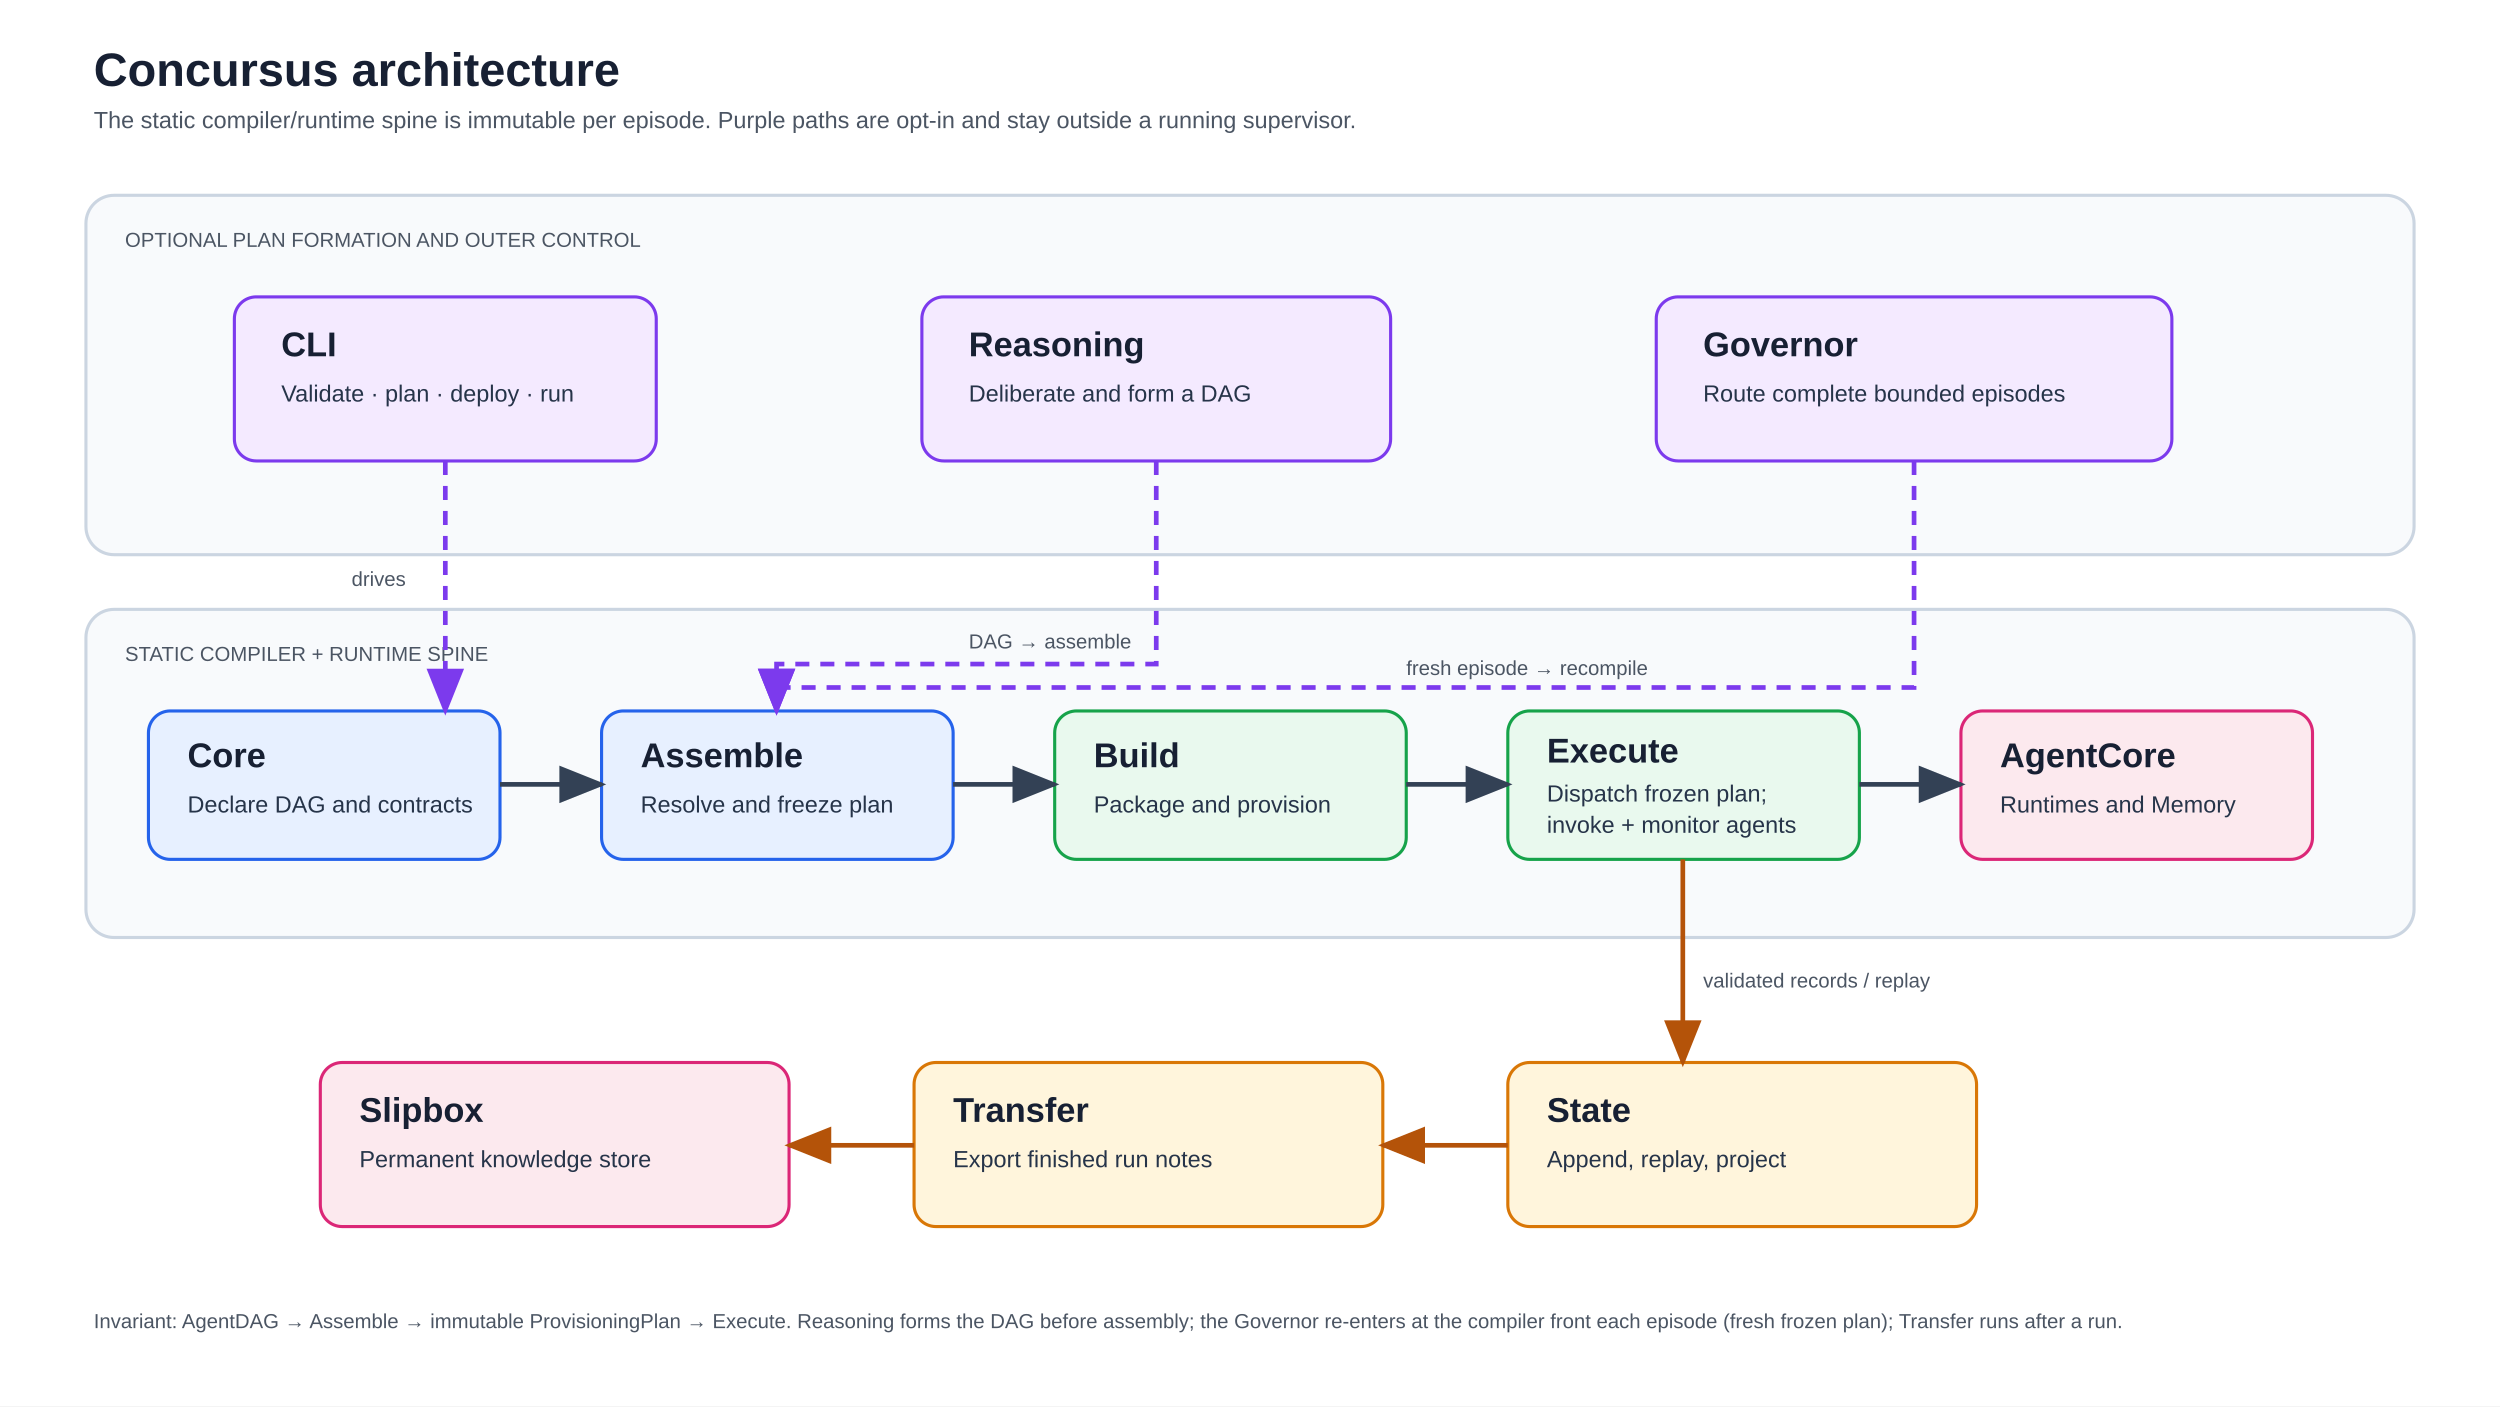
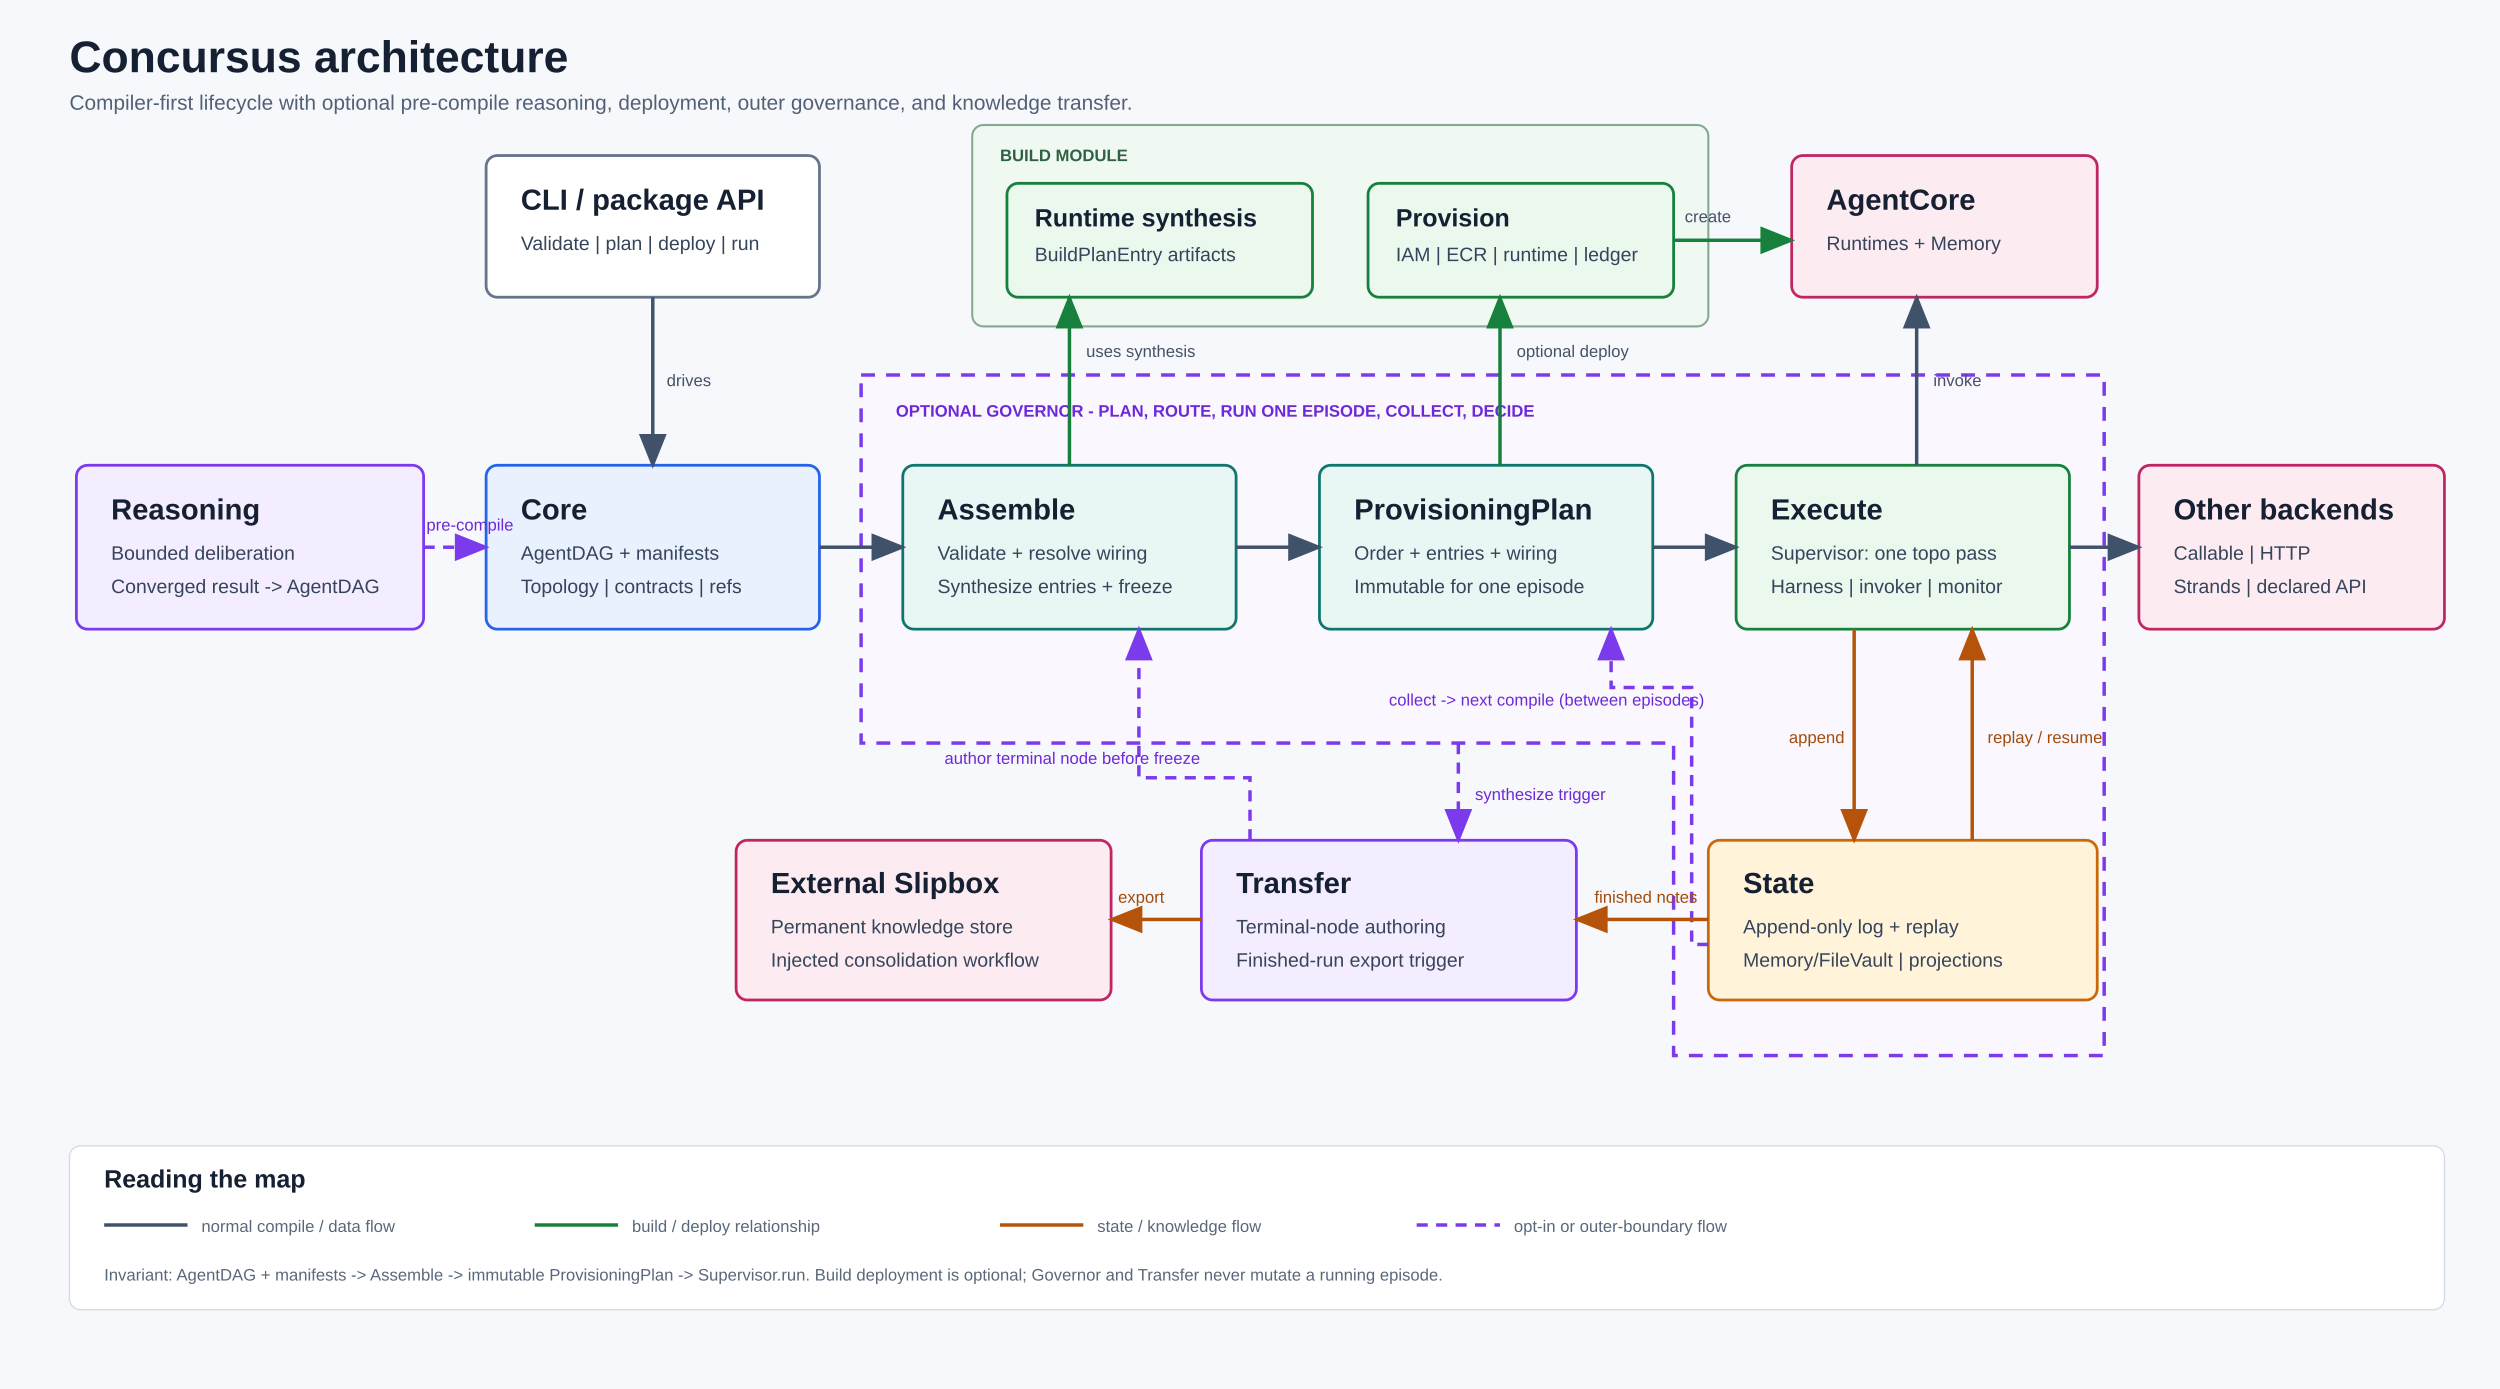
- <svg xmlns="http://www.w3.org/2000/svg" width="1600" height="900" viewBox="0 0 1600 900" role="img" aria-labelledby="title desc">
+ <svg xmlns="http://www.w3.org/2000/svg" width="1800" height="1000" viewBox="0 0 1800 1000" role="img" aria-labelledby="title desc">
  <defs>
    <style>
-       .title{font:700 30px Arial,sans-serif;fill:#172033}.subtitle{font:15px Arial,sans-serif;fill:#4b5563}.name{font:700 22px Arial,sans-serif;fill:#172033}.role{font:15px Arial,sans-serif;fill:#263449}.note{font:13px Arial,sans-serif;fill:#4b5563}.band{fill:#f8fafc;stroke:#cbd5e1;stroke-width:2}.core{fill:#e7f0ff;stroke:#2563eb;stroke-width:2}.runtime{fill:#e9f9ee;stroke:#16a34a;stroke-width:2}.state{fill:#fff5dc;stroke:#d97706;stroke-width:2}.optional{fill:#f4eaff;stroke:#7c3aed;stroke-width:2}.external{fill:#fce9ee;stroke:#db2777;stroke-width:2}.arrow{fill:none;stroke:#334155;stroke-width:3;marker-end:url(#head)}.statearrow{fill:none;stroke:#b45309;stroke-width:3;marker-end:url(#statehead)}.optarrow{fill:none;stroke:#7c3aed;stroke-width:3;stroke-dasharray:9 7;marker-end:url(#opthead)}
+       .page{fill:#f7f8fb}
+       .title{font:700 32px Arial,sans-serif;fill:#162033}
+       .subtitle{font:15px Arial,sans-serif;fill:#526075}
+       .section{font:700 12px Arial,sans-serif;fill:#6d28d9}
+       .name{font:700 21px Arial,sans-serif;fill:#162033}
+       .nameSmall{font:700 18px Arial,sans-serif;fill:#162033}
+       .role{font:14px Arial,sans-serif;fill:#35445b}
+       .note{font:12px Arial,sans-serif;fill:#59677b}
+       .edgeLabel{font:12px Arial,sans-serif;fill:#435168}
+       .edgeLabelOpt{font:12px Arial,sans-serif;fill:#6d28d9}
+       .edgeLabelState{font:12px Arial,sans-serif;fill:#a24b0b}
+       .core{fill:#e9f1ff;stroke:#2563eb;stroke-width:2}
+       .compile{fill:#e8f7f4;stroke:#0f766e;stroke-width:2}
+       .runtime{fill:#eaf8ee;stroke:#16803c;stroke-width:2}
+       .state{fill:#fff4da;stroke:#c96a0a;stroke-width:2}
+       .optional{fill:#f4edff;stroke:#7c3aed;stroke-width:2}
+       .external{fill:#fcecf1;stroke:#c02663;stroke-width:2}
+       .neutral{fill:#ffffff;stroke:#64748b;stroke-width:2}
+       .buildBand{fill:#f0f8f2;stroke:#86a992;stroke-width:1.5}
+       .governor{fill:#faf7ff;fill-opacity:.82;stroke:#7c3aed;stroke-width:2.5;stroke-dasharray:10 8}
+       .arrow{fill:none;stroke:#40516a;stroke-width:2.5;marker-end:url(#arrow)}
+       .deployArrow{fill:none;stroke:#16803c;stroke-width:2.5;marker-end:url(#deployArrow)}
+       .stateArrow{fill:none;stroke:#b45309;stroke-width:2.5;marker-end:url(#stateArrow)}
+       .optionalArrow{fill:none;stroke:#7c3aed;stroke-width:2.5;stroke-dasharray:8 6;marker-end:url(#optionalArrow)}
+       .legendLine{fill:none;stroke-width:2.5}
    </style>
-     <marker id="head" markerWidth="10" markerHeight="8" refX="9" refY="4" orient="auto">
-       <path d="M0,0 L10,4 L0,8 Z" fill="#334155" />
+     <marker id="arrow" markerWidth="10" markerHeight="8" refX="9" refY="4" orient="auto">
+       <path d="M0 0 L10 4 L0 8 Z" fill="#40516a" />
    </marker>
-     <marker id="statehead" markerWidth="10" markerHeight="8" refX="9" refY="4" orient="auto">
-       <path d="M0,0 L10,4 L0,8 Z" fill="#b45309" />
+     <marker id="deployArrow" markerWidth="10" markerHeight="8" refX="9" refY="4" orient="auto">
+       <path d="M0 0 L10 4 L0 8 Z" fill="#16803c" />
    </marker>
-     <marker id="opthead" markerWidth="10" markerHeight="8" refX="9" refY="4" orient="auto">
-       <path d="M0,0 L10,4 L0,8 Z" fill="#7c3aed" />
+     <marker id="stateArrow" markerWidth="10" markerHeight="8" refX="9" refY="4" orient="auto">
+       <path d="M0 0 L10 4 L0 8 Z" fill="#b45309" />
+     </marker>
+     <marker id="optionalArrow" markerWidth="10" markerHeight="8" refX="9" refY="4" orient="auto">
+       <path d="M0 0 L10 4 L0 8 Z" fill="#7c3aed" />
    </marker>
  </defs>
-   <rect width="1600" height="900" fill="white" />
-   <text x="60" y="55" class="title">Concursus architecture</text>
-   <text x="60" y="82" class="subtitle">The static compiler/runtime spine is immutable per episode. Purple paths are opt-in and stay outside a running supervisor.</text>
-   <rect x="55" y="125" width="1490" height="230" rx="18" class="band" />
-   <text x="80" y="158" class="note">OPTIONAL PLAN FORMATION AND OUTER CONTROL</text>
-   <rect x="150" y="190" width="270" height="105" rx="14" class="optional" />
-   <text x="180" y="228" class="name">CLI</text>
-   <text x="180" y="257" class="role">Validate · plan · deploy · run</text>
-   <rect x="590" y="190" width="300" height="105" rx="14" class="optional" />
-   <text x="620" y="228" class="name">Reasoning</text>
-   <text x="620" y="257" class="role">Deliberate and form a DAG</text>
-   <rect x="1060" y="190" width="330" height="105" rx="14" class="optional" />
-   <text x="1090" y="228" class="name">Governor</text>
-   <text x="1090" y="257" class="role">Route complete bounded episodes</text>
-   <rect x="55" y="390" width="1490" height="210" rx="18" class="band" />
-   <text x="80" y="423" class="note">STATIC COMPILER + RUNTIME SPINE</text>
-   <rect x="95" y="455" width="225" height="95" rx="14" class="core" />
-   <text x="120" y="491" class="name">Core</text>
-   <text x="120" y="520" class="role">Declare DAG and contracts</text>
-   <rect x="385" y="455" width="225" height="95" rx="14" class="core" />
-   <text x="410" y="491" class="name">Assemble</text>
-   <text x="410" y="520" class="role">Resolve and freeze plan</text>
-   <rect x="675" y="455" width="225" height="95" rx="14" class="runtime" />
-   <text x="700" y="491" class="name">Build</text>
-   <text x="700" y="520" class="role">Package and provision</text>
-   <rect x="965" y="455" width="225" height="95" rx="14" class="runtime" />
-   <text x="990" y="488" class="name">Execute</text>
-   <text x="990" y="513" class="role">Dispatch frozen plan;</text>
-   <text x="990" y="533" class="role">invoke + monitor agents</text>
-   <rect x="1255" y="455" width="225" height="95" rx="14" class="external" />
-   <text x="1280" y="491" class="name">AgentCore</text>
-   <text x="1280" y="520" class="role">Runtimes and Memory</text>
-   <path d="M320 502 H385" class="arrow" />
-   <path d="M610 502 H675" class="arrow" />
-   <path d="M900 502 H965" class="arrow" />
-   <path d="M1190 502 H1255" class="arrow" />
-   <rect x="965" y="680" width="300" height="105" rx="14" class="state" />
-   <text x="990" y="718" class="name">State</text>
-   <text x="990" y="747" class="role">Append, replay, project</text>
-   <rect x="585" y="680" width="300" height="105" rx="14" class="state" />
-   <text x="610" y="718" class="name">Transfer</text>
-   <text x="610" y="747" class="role">Export finished run notes</text>
-   <rect x="205" y="680" width="300" height="105" rx="14" class="external" />
-   <text x="230" y="718" class="name">Slipbox</text>
-   <text x="230" y="747" class="role">Permanent knowledge store</text>
-   <path d="M1077 550 V680" class="statearrow" />
-   <path d="M965 733 H885" class="statearrow" />
-   <path d="M585 733 H505" class="statearrow" />
-   <text x="1090" y="632" class="note">validated records / replay</text>
-   <path d="M285 295 V455" class="optarrow" />
-   <path d="M740 295 V425 H497 V455" class="optarrow" />
-   <path d="M1225 295 V440 H497 V455" class="optarrow" />
-   <text x="225" y="375" class="note">drives</text>
-   <text x="620" y="415" class="note">DAG → assemble</text>
-   <text x="900" y="432" class="note">fresh episode → recompile</text>
-   <text x="60" y="850" class="note">Invariant: AgentDAG → Assemble → immutable ProvisioningPlan → Execute. Reasoning forms the DAG before assembly; the Governor re-enters at the compiler front each episode (fresh frozen plan); Transfer runs after a run.</text>
+   <rect width="1800" height="1000" class="page" />
+   <text x="50" y="52" class="title">Concursus architecture</text>
+   <text x="50" y="79" class="subtitle">Compiler-first lifecycle with optional pre-compile reasoning, deployment, outer governance, and knowledge transfer.</text>
+   <path d="M620 270 H1515 V760 H1205 V535 H620 Z" class="governor" />
+   <text x="645" y="300" class="section">OPTIONAL GOVERNOR - PLAN, ROUTE, RUN ONE EPISODE, COLLECT, DECIDE</text>
+   <rect x="700" y="90" width="530" height="145" rx="8" class="buildBand" />
+   <text x="720" y="116" class="section" style="fill:#316143">BUILD MODULE</text>
+   <rect x="725" y="132" width="220" height="82" rx="8" class="runtime" />
+   <text x="745" y="163" class="nameSmall">Runtime synthesis</text>
+   <text x="745" y="188" class="role">BuildPlanEntry artifacts</text>
+   <rect x="985" y="132" width="220" height="82" rx="8" class="runtime" />
+   <text x="1005" y="163" class="nameSmall">Provision</text>
+   <text x="1005" y="188" class="role">IAM | ECR | runtime | ledger</text>
+   <rect x="350" y="112" width="240" height="102" rx="8" class="neutral" />
+   <text x="375" y="151" class="name">CLI / package API</text>
+   <text x="375" y="180" class="role">Validate | plan | deploy | run</text>
+   <rect x="1290" y="112" width="220" height="102" rx="8" class="external" />
+   <text x="1315" y="151" class="name">AgentCore</text>
+   <text x="1315" y="180" class="role">Runtimes + Memory</text>
+   <rect x="55" y="335" width="250" height="118" rx="8" class="optional" />
+   <text x="80" y="374" class="name">Reasoning</text>
+   <text x="80" y="403" class="role">Bounded deliberation</text>
+   <text x="80" y="427" class="role">Converged result -&gt; AgentDAG</text>
+   <rect x="350" y="335" width="240" height="118" rx="8" class="core" />
+   <text x="375" y="374" class="name">Core</text>
+   <text x="375" y="403" class="role">AgentDAG + manifests</text>
+   <text x="375" y="427" class="role">Topology | contracts | refs</text>
+   <rect x="650" y="335" width="240" height="118" rx="8" class="compile" />
+   <text x="675" y="374" class="name">Assemble</text>
+   <text x="675" y="403" class="role">Validate + resolve wiring</text>
+   <text x="675" y="427" class="role">Synthesize entries + freeze</text>
+   <rect x="950" y="335" width="240" height="118" rx="8" class="compile" />
+   <text x="975" y="374" class="name">ProvisioningPlan</text>
+   <text x="975" y="403" class="role">Order + entries + wiring</text>
+   <text x="975" y="427" class="role">Immutable for one episode</text>
+   <rect x="1250" y="335" width="240" height="118" rx="8" class="runtime" />
+   <text x="1275" y="374" class="name">Execute</text>
+   <text x="1275" y="403" class="role">Supervisor: one topo pass</text>
+   <text x="1275" y="427" class="role">Harness | invoker | monitor</text>
+   <rect x="1540" y="335" width="220" height="118" rx="8" class="external" />
+   <text x="1565" y="374" class="name">Other backends</text>
+   <text x="1565" y="403" class="role">Callable | HTTP</text>
+   <text x="1565" y="427" class="role">Strands | declared API</text>
+   <rect x="1230" y="605" width="280" height="115" rx="8" class="state" />
+   <text x="1255" y="643" class="name">State</text>
+   <text x="1255" y="672" class="role">Append-only log + replay</text>
+   <text x="1255" y="696" class="role">Memory/FileVault | projections</text>
+   <rect x="865" y="605" width="270" height="115" rx="8" class="optional" />
+   <text x="890" y="643" class="name">Transfer</text>
+   <text x="890" y="672" class="role">Terminal-node authoring</text>
+   <text x="890" y="696" class="role">Finished-run export trigger</text>
+   <rect x="530" y="605" width="270" height="115" rx="8" class="external" />
+   <text x="555" y="643" class="name">External Slipbox</text>
+   <text x="555" y="672" class="role">Permanent knowledge store</text>
+   <text x="555" y="696" class="role">Injected consolidation workflow</text>
+   <path d="M305 394 H350" class="optionalArrow" />
+   <text x="307" y="382" class="edgeLabelOpt">pre-compile</text>
+   <path d="M590 394 H650" class="arrow" />
+   <path d="M890 394 H950" class="arrow" />
+   <path d="M1190 394 H1250" class="arrow" />
+   <path d="M1490 394 H1540" class="arrow" />
+   <path d="M470 214 V335" class="arrow" />
+   <text x="480" y="278" class="edgeLabel">drives</text>
+   <path d="M770 335 V214" class="deployArrow" />
+   <text x="782" y="257" class="edgeLabel">uses synthesis</text>
+   <path d="M1080 335 V214" class="deployArrow" />
+   <text x="1092" y="257" class="edgeLabel">optional deploy</text>
+   <path d="M1205 173 H1290" class="deployArrow" />
+   <text x="1213" y="160" class="edgeLabel">create</text>
+   <path d="M1380 335 V214" class="arrow" />
+   <text x="1392" y="278" class="edgeLabel">invoke</text>
+   <path d="M1335 453 V605" class="stateArrow" />
+   <text x="1288" y="535" class="edgeLabelState">append</text>
+   <path d="M1420 605 V453" class="stateArrow" />
+   <text x="1431" y="535" class="edgeLabelState">replay / resume</text>
+   <path d="M1230 680 H1218 V495 H1160 V453" class="optionalArrow" />
+   <text x="1000" y="508" class="edgeLabelOpt">collect -&gt; next compile (between episodes)</text>
+   <path d="M900 605 V560 H820 V453" class="optionalArrow" />
+   <text x="680" y="550" class="edgeLabelOpt">author terminal node before freeze</text>
+   <path d="M1050 535 V605" class="optionalArrow" />
+   <text x="1062" y="576" class="edgeLabelOpt">synthesize trigger</text>
+   <path d="M1230 662 H1135" class="stateArrow" />
+   <text x="1148" y="650" class="edgeLabelState">finished notes</text>
+   <path d="M865 662 H800" class="stateArrow" />
+   <text x="805" y="650" class="edgeLabelState">export</text>
+   <rect x="50" y="825" width="1710" height="118" rx="8" fill="#ffffff" stroke="#d5dbe5" />
+   <text x="75" y="855" class="nameSmall">Reading the map</text>
+   <path d="M75 882 H135" class="legendLine" style="stroke:#40516a" />
+   <text x="145" y="887" class="note">normal compile / data flow</text>
+   <path d="M385 882 H445" class="legendLine" style="stroke:#16803c" />
+   <text x="455" y="887" class="note">build / deploy relationship</text>
+   <path d="M720 882 H780" class="legendLine" style="stroke:#b45309" />
+   <text x="790" y="887" class="note">state / knowledge flow</text>
+   <path d="M1020 882 H1080" class="legendLine" style="stroke:#7c3aed;stroke-dasharray:8 6" />
+   <text x="1090" y="887" class="note">opt-in or outer-boundary flow</text>
+   <text x="75" y="922" class="note">Invariant: AgentDAG + manifests -&gt; Assemble -&gt; immutable ProvisioningPlan -&gt; Supervisor.run. Build deployment is optional; Governor and Transfer never mutate a running episode.</text>
</svg>
